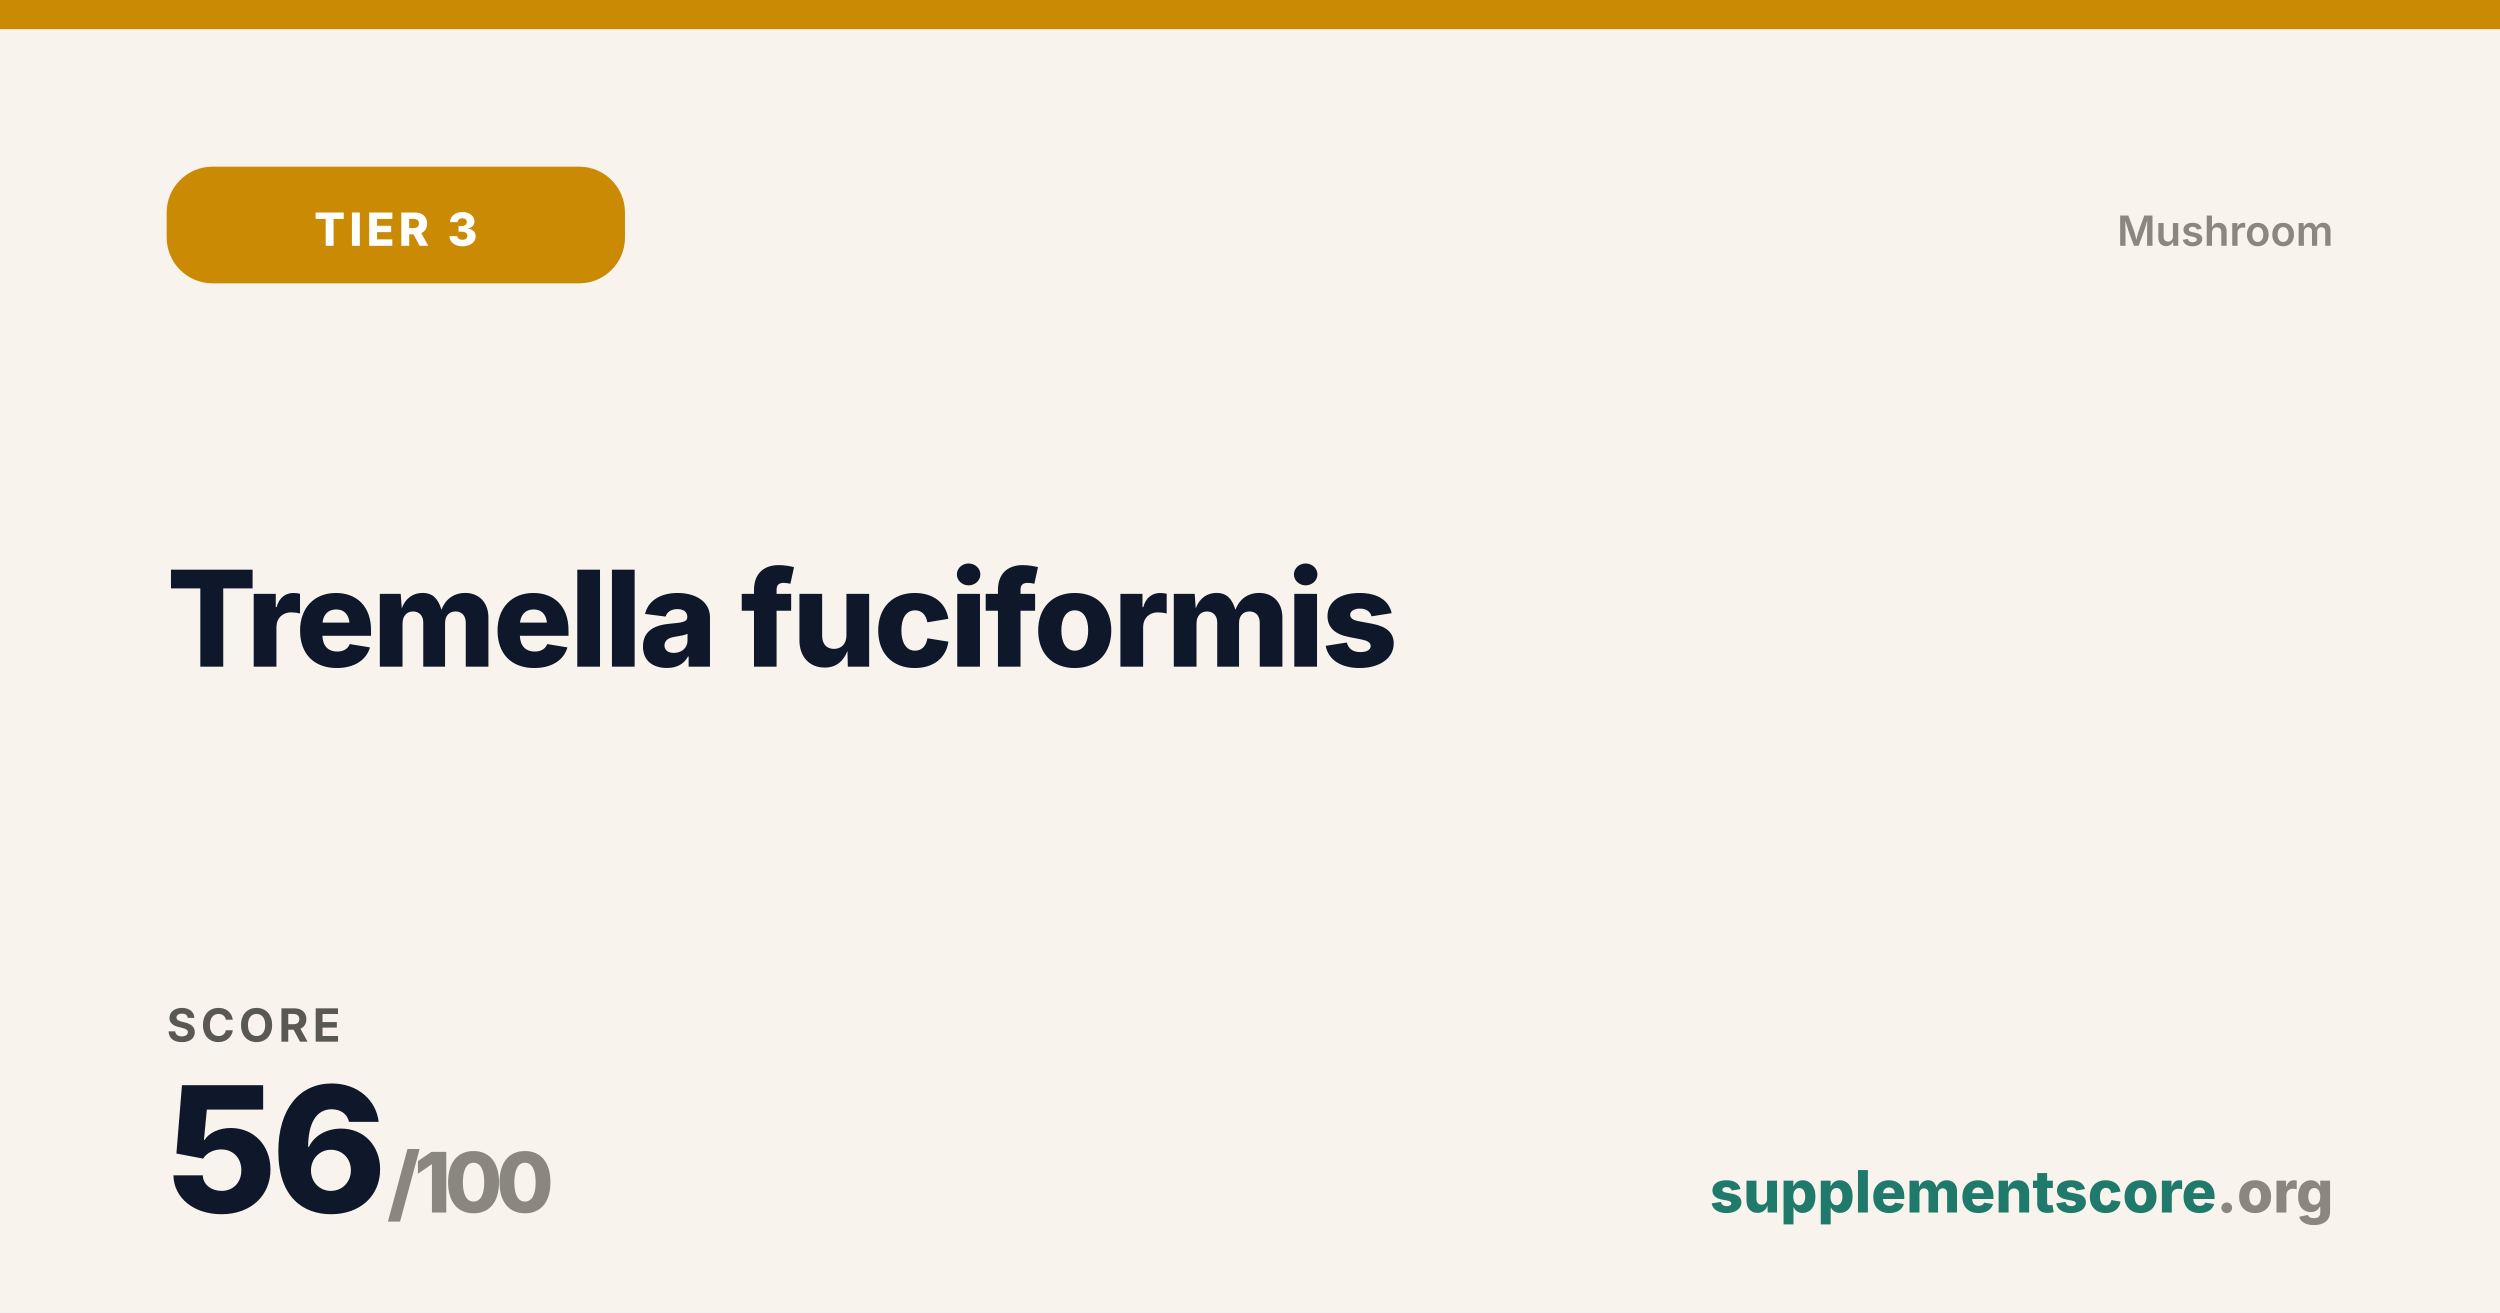
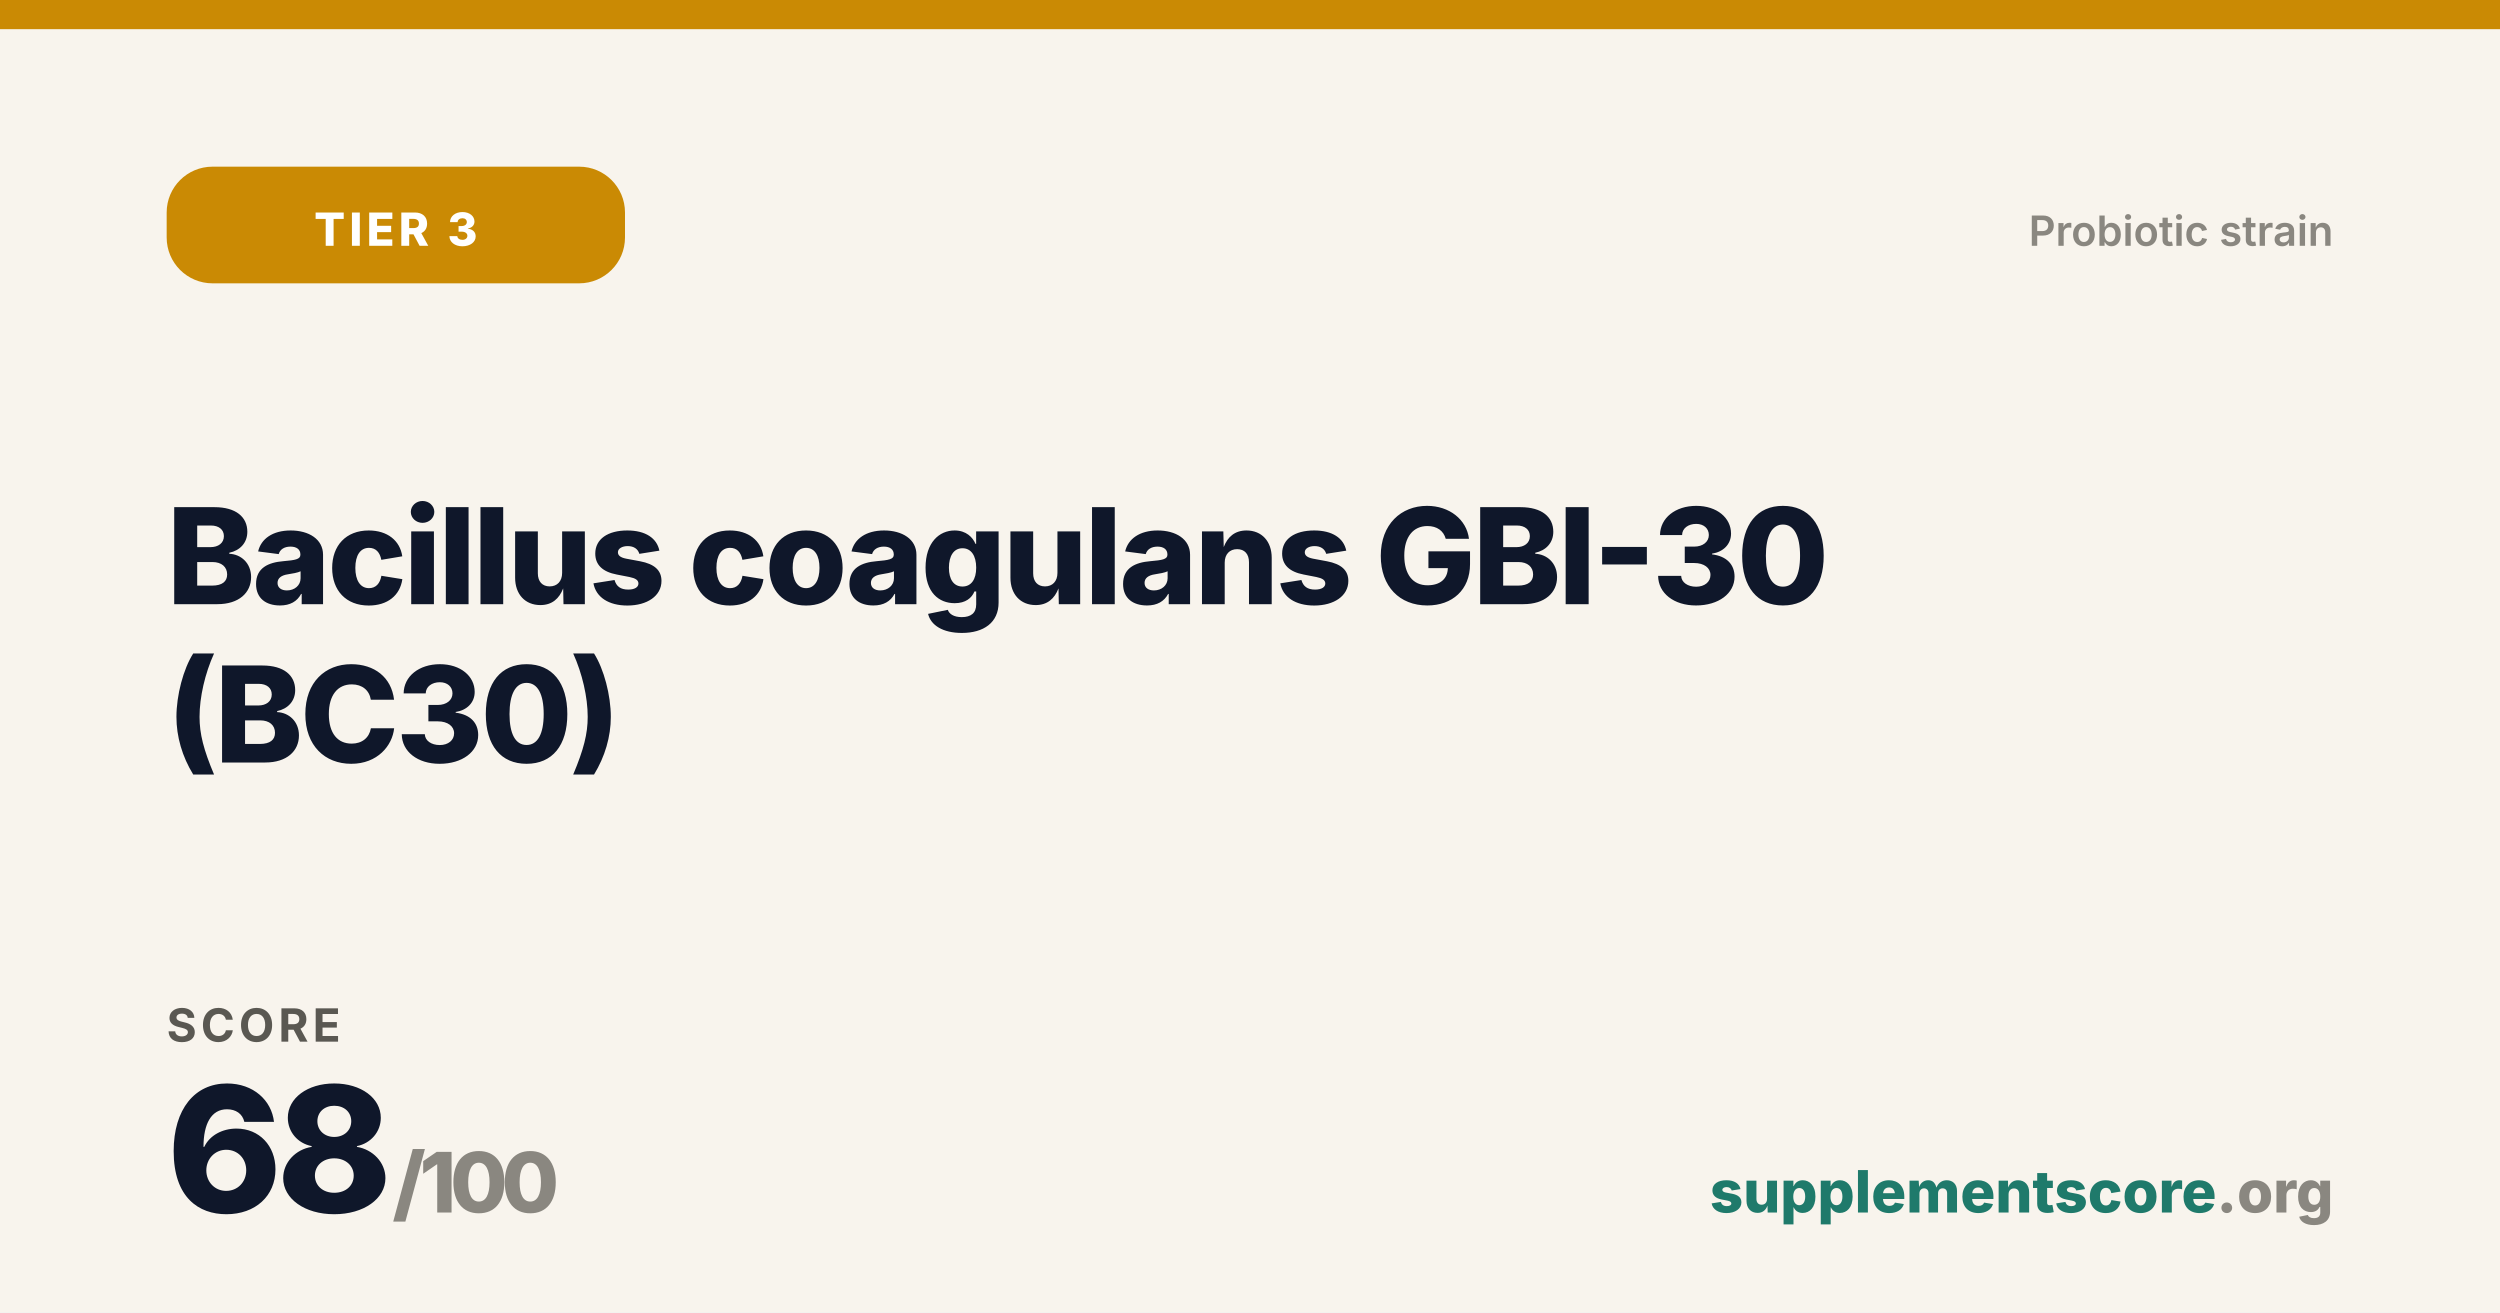
<svg xmlns="http://www.w3.org/2000/svg" width="1200" height="630" viewBox="0 0 1200 630">
  <rect width="1200" height="630" fill="#F8F4ED" />
  <rect x="0" y="0" width="1200" height="14" fill="#CA8A04" />
  <rect x="80" y="80" rx="22" ry="22" width="220" height="56" fill="#CA8A04" />
  <text x="190" y="118" font-family="-apple-system, BlinkMacSystemFont, sans-serif" font-size="22" font-weight="800" fill="#FFFFFF" text-anchor="middle" letter-spacing="2">TIER 3</text>
-   <text x="80" y="320" font-family="-apple-system, BlinkMacSystemFont, sans-serif" font-size="64" font-weight="800" fill="#0F172A" letter-spacing="-1.5">Tremella fuciformis</text>
+   <text x="80" y="290" font-family="-apple-system, BlinkMacSystemFont, sans-serif" font-size="64" font-weight="800" fill="#0F172A" letter-spacing="-1.5">Bacillus coagulans GBI-30</text>
+   <text x="80" y="366" font-family="-apple-system, BlinkMacSystemFont, sans-serif" font-size="64" font-weight="800" fill="#0F172A" letter-spacing="-1.5">(BC30)</text>
  <text x="80" y="500" font-family="-apple-system, BlinkMacSystemFont, sans-serif" font-size="22" font-weight="700" fill="#5A5852" letter-spacing="2">SCORE</text>
-   <text x="80" y="582" font-family="-apple-system, BlinkMacSystemFont, sans-serif" font-size="84" font-weight="800" fill="#0F172A" letter-spacing="-3">56<tspan font-size="40" fill="#8A8780"> /100</tspan>
+   <text x="80" y="582" font-family="-apple-system, BlinkMacSystemFont, sans-serif" font-size="84" font-weight="800" fill="#0F172A" letter-spacing="-3">68<tspan font-size="40" fill="#8A8780"> /100</tspan>
  </text>
-   <text x="1120" y="118" font-family="-apple-system, BlinkMacSystemFont, sans-serif" font-size="20" font-weight="600" fill="#8A8780" text-anchor="end">Mushroom</text>
+   <text x="1120" y="118" font-family="-apple-system, BlinkMacSystemFont, sans-serif" font-size="20" font-weight="600" fill="#8A8780" text-anchor="end">Probiotic strain</text>
  <text x="1120" y="582" font-family="-apple-system, BlinkMacSystemFont, sans-serif" font-size="28" font-weight="800" fill="#1F7A6B" text-anchor="end">supplementscore<tspan fill="#8A8780">.org</tspan>
  </text>
</svg>
